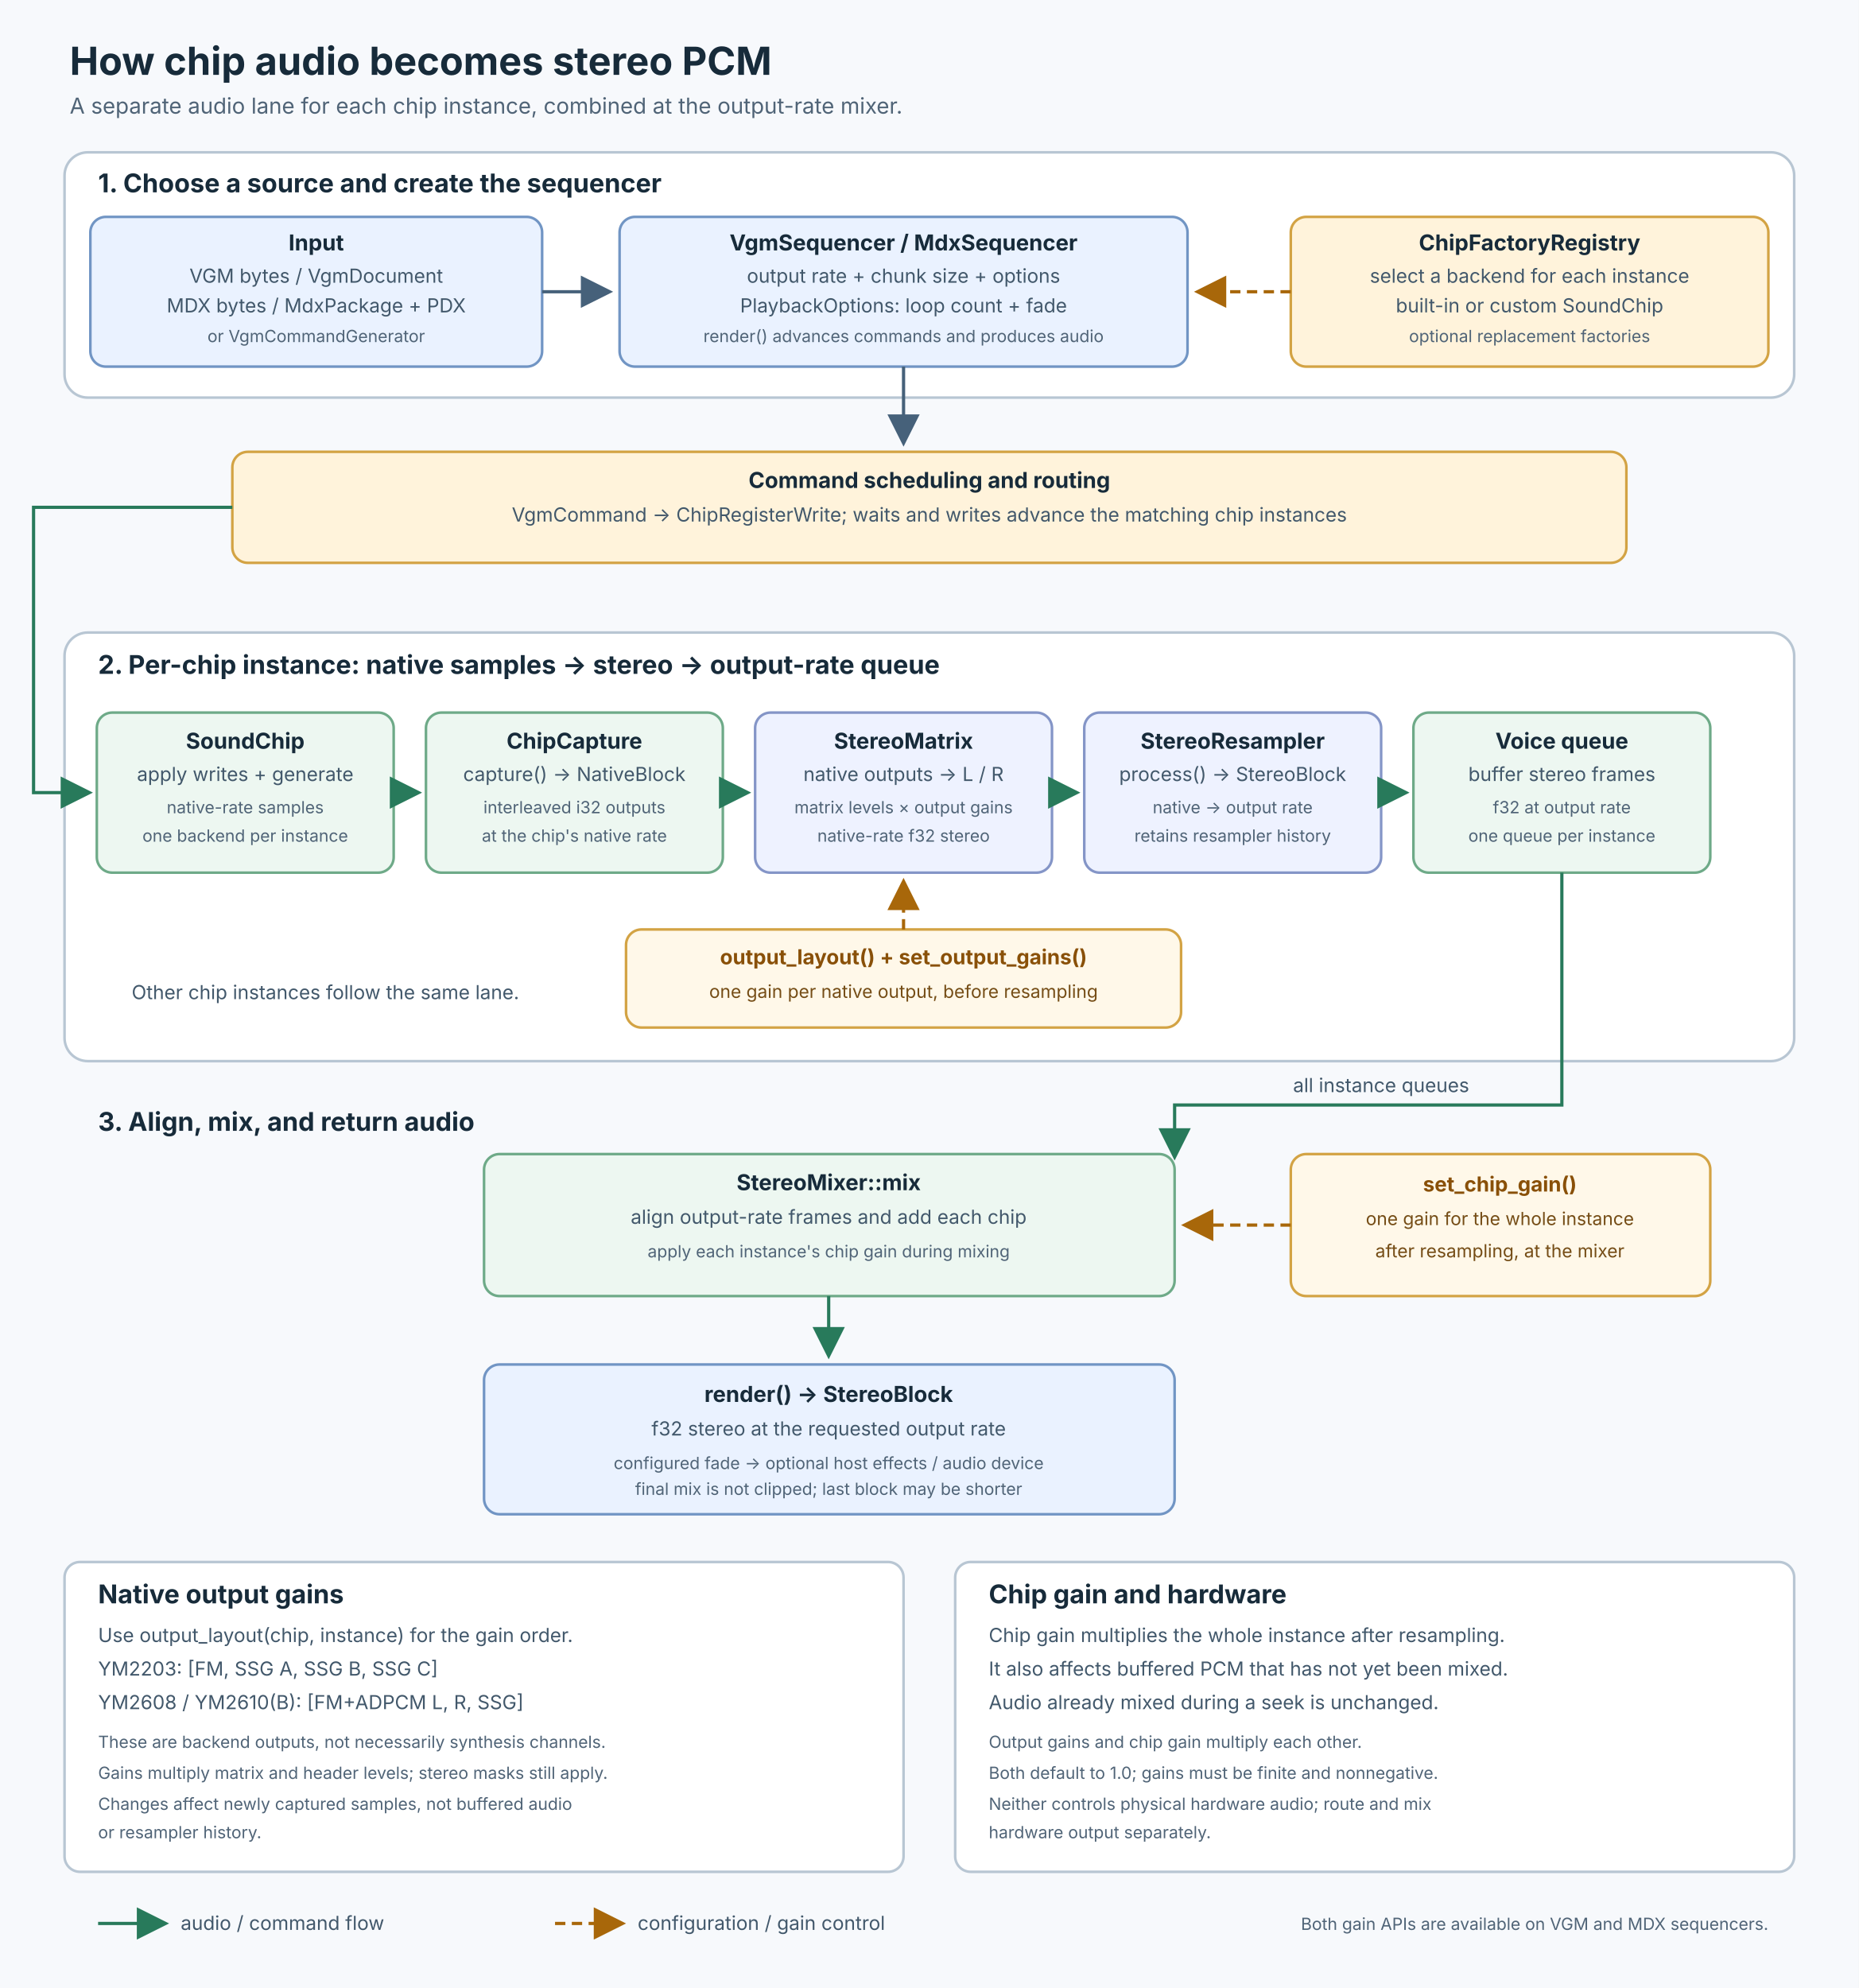
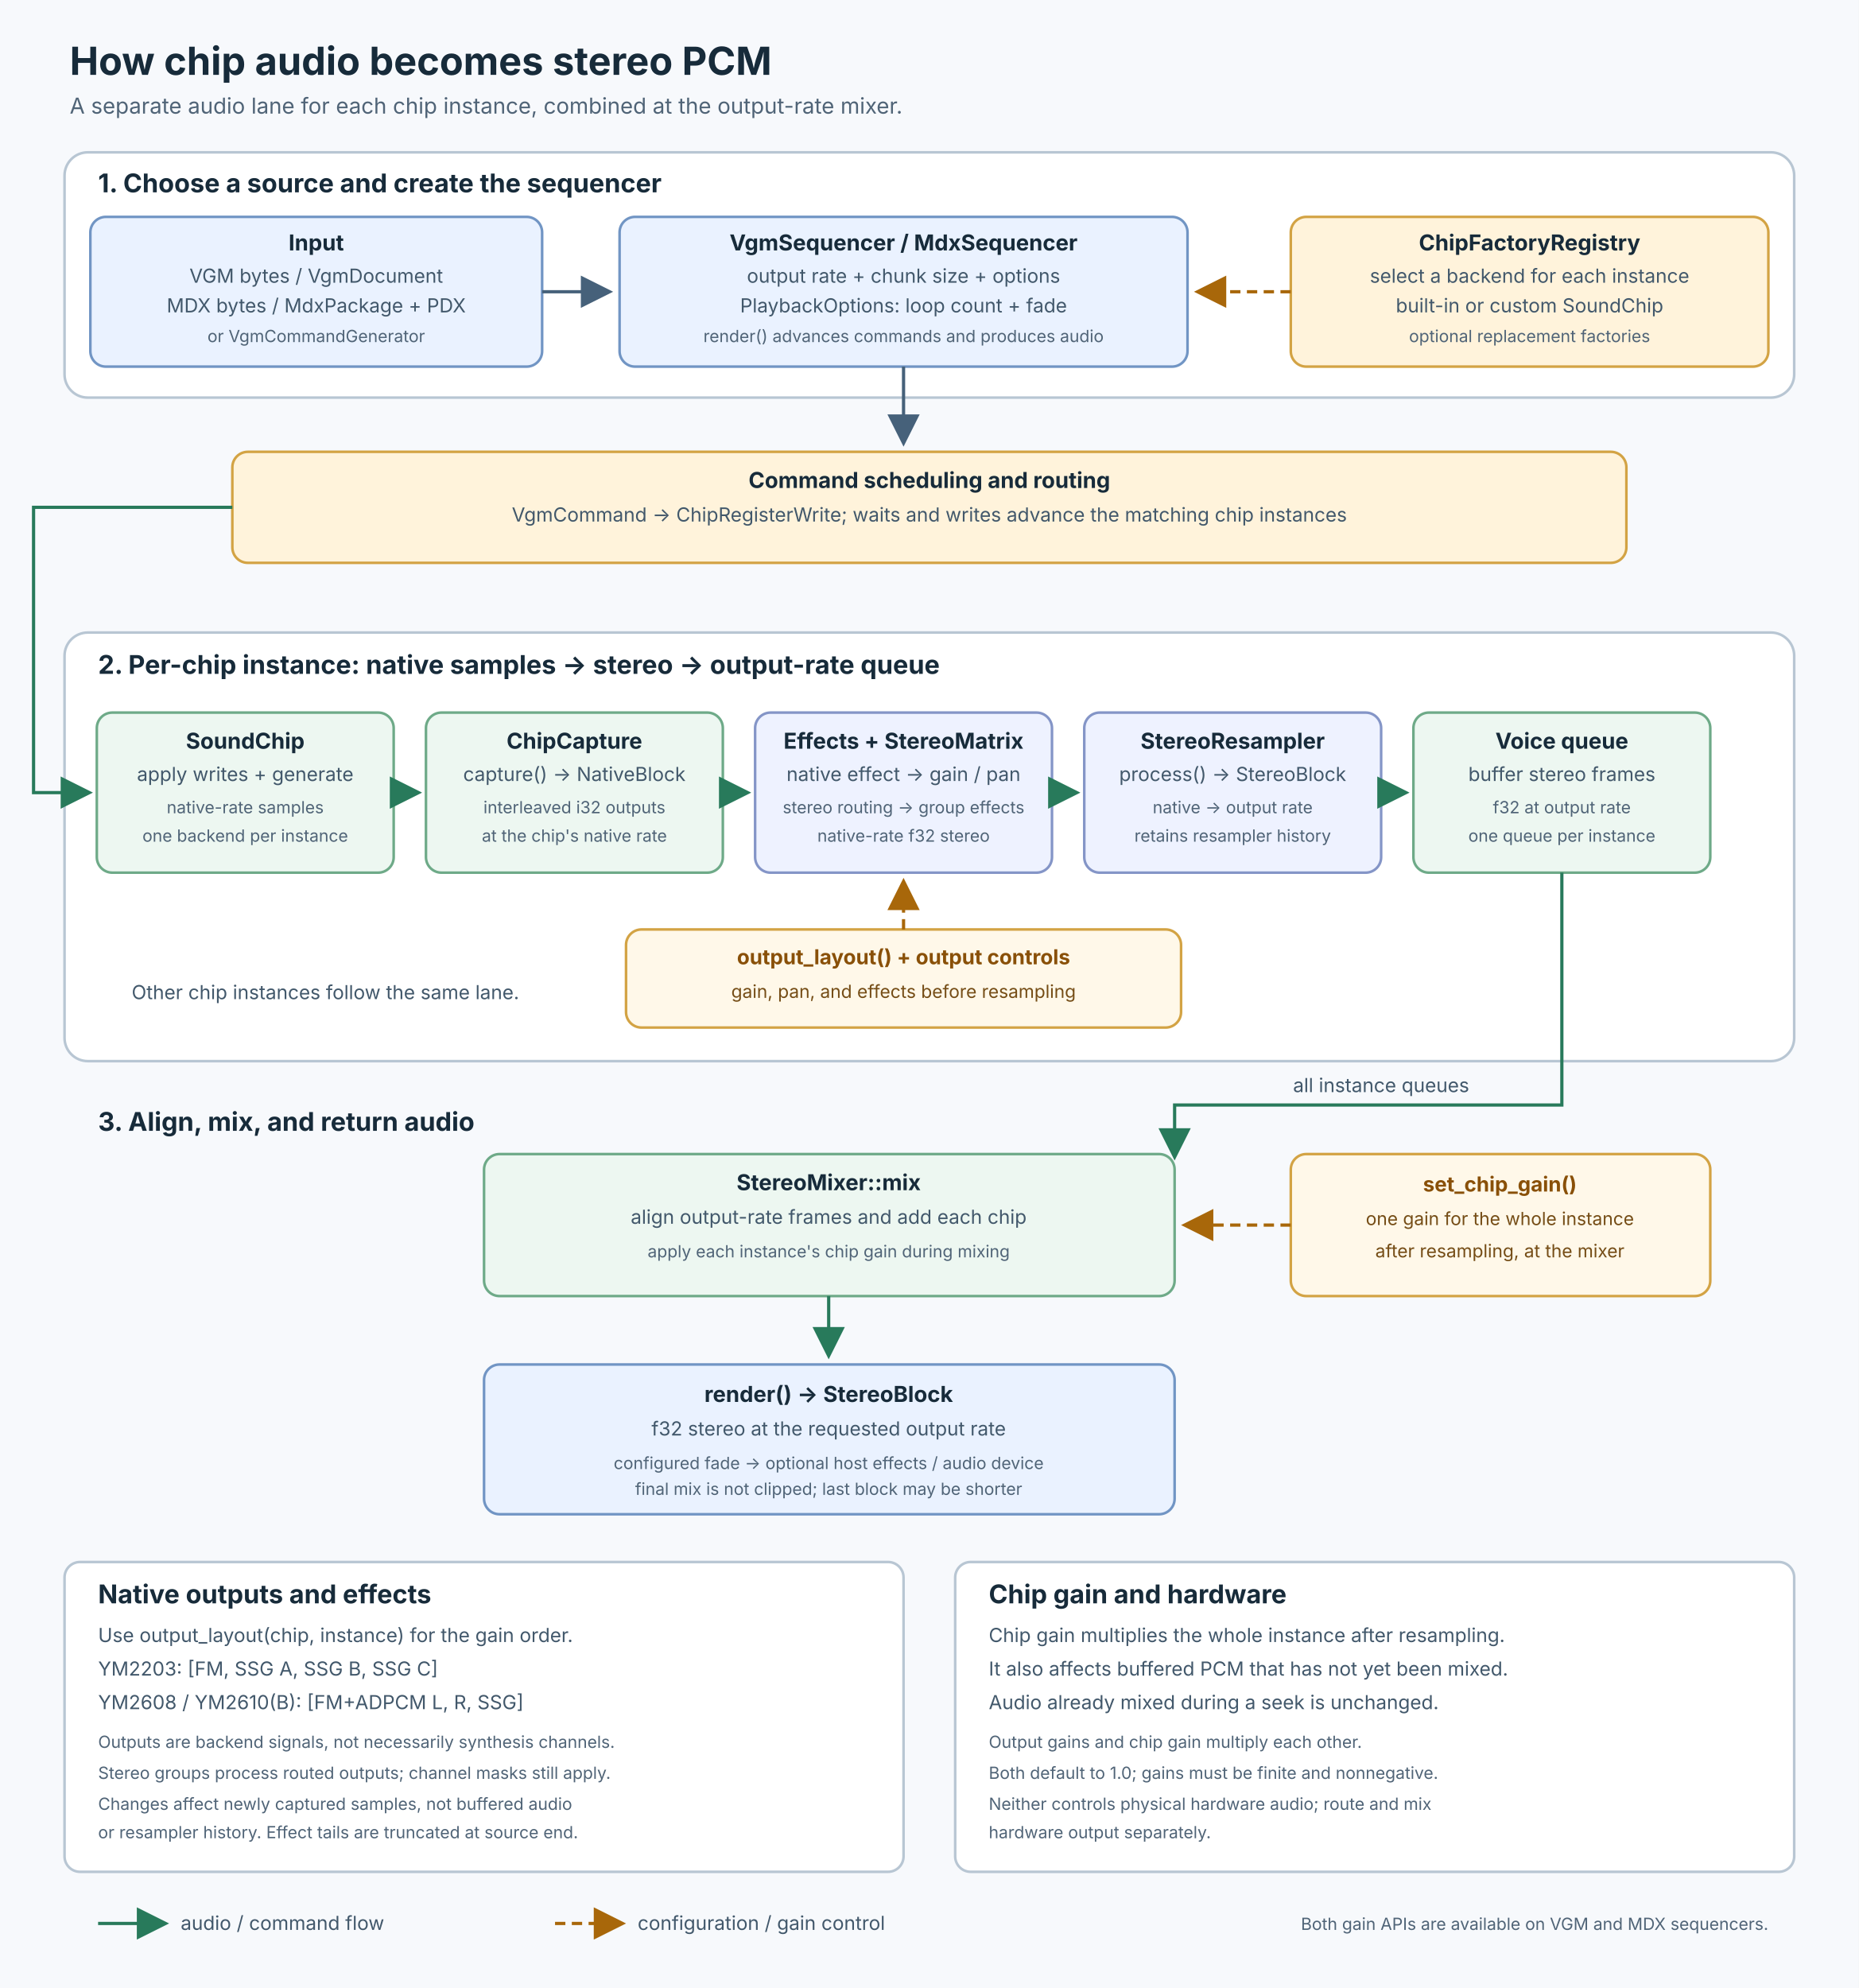
<svg xmlns="http://www.w3.org/2000/svg" width="1440" height="1540" viewBox="0 0 1440 1540" role="img" aria-labelledby="title description">
  <defs>
    <marker id="arrow" markerWidth="10" markerHeight="10" refX="8" refY="5" orient="auto">
      <path d="M0,0 L10,5 L0,10 Z" fill="#46617a" />
    </marker>
    <marker id="audio-arrow" markerWidth="10" markerHeight="10" refX="8" refY="5" orient="auto">
      <path d="M0,0 L10,5 L0,10 Z" fill="#287a5b" />
    </marker>
    <marker id="control-arrow" markerWidth="10" markerHeight="10" refX="8" refY="5" orient="auto">
      <path d="M0,0 L10,5 L0,10 Z" fill="#a8670a" />
    </marker>
    <style>
      text { font-family: system-ui, -apple-system, "Segoe UI", sans-serif; fill: #172b3a; }
      .title { font-size: 30px; font-weight: 700; }
      .subtitle { font-size: 17px; fill: #506477; }
      .heading { font-size: 20px; font-weight: 700; }
      .label { font-size: 17px; font-weight: 700; }
      .small { font-size: 15px; fill: #42586b; }
      .tiny { font-size: 13px; fill: #506477; }
      .api { font-size: 16px; font-weight: 700; fill: #895008; }
      .api-small { font-size: 14px; fill: #754d16; }
      .box { stroke-width: 2; rx: 12; }
      .arrow { fill: none; stroke: #46617a; stroke-width: 2.5; marker-end: url(#arrow); }
      .audio { fill: none; stroke: #287a5b; stroke-width: 2.5; marker-end: url(#audio-arrow); }
      .control { fill: none; stroke: #a8670a; stroke-width: 2.5; stroke-dasharray: 8 5; marker-end: url(#control-arrow); }
    </style>
  </defs>
  <rect width="100%" height="100%" fill="#f7f9fc" />
  <text x="54" y="58" class="title">How chip audio becomes stereo PCM</text>
  <text x="54" y="88" class="subtitle">A separate audio lane for each chip instance, combined at the output-rate mixer.</text>
  <rect x="50" y="118" width="1340" height="190" rx="18" fill="#ffffff" stroke="#b8c6d3" stroke-width="2" />
  <text x="76" y="149" class="heading">1. Choose a source and create the sequencer</text>
  <rect x="70" y="168" width="350" height="116" class="box" fill="#eaf2ff" stroke="#7195c4" />
  <text x="245" y="194" text-anchor="middle" class="label">Input</text>
  <text x="245" y="219" text-anchor="middle" class="small">VGM bytes / VgmDocument</text>
  <text x="245" y="242" text-anchor="middle" class="small">MDX bytes / MdxPackage + PDX</text>
  <text x="245" y="265" text-anchor="middle" class="tiny">or VgmCommandGenerator</text>
  <rect x="480" y="168" width="440" height="116" class="box" fill="#eaf2ff" stroke="#7195c4" />
  <text x="700" y="194" text-anchor="middle" class="label">VgmSequencer / MdxSequencer</text>
  <text x="700" y="219" text-anchor="middle" class="small">output rate + chunk size + options</text>
  <text x="700" y="242" text-anchor="middle" class="small">PlaybackOptions: loop count + fade</text>
  <text x="700" y="265" text-anchor="middle" class="tiny">render() advances commands and produces audio</text>
  <path d="M420 226 H470" class="arrow" />
  <rect x="1000" y="168" width="370" height="116" class="box" fill="#fff3db" stroke="#d3a344" />
  <text x="1185" y="194" text-anchor="middle" class="label">ChipFactoryRegistry</text>
  <text x="1185" y="219" text-anchor="middle" class="small">select a backend for each instance</text>
  <text x="1185" y="242" text-anchor="middle" class="small">built-in or custom SoundChip</text>
  <text x="1185" y="265" text-anchor="middle" class="tiny">optional replacement factories</text>
  <path d="M1000 226 H930" class="control" />
  <path d="M700 284 V341" class="arrow" />
  <rect x="180" y="350" width="1080" height="86" class="box" fill="#fff3db" stroke="#d3a344" />
  <text x="720" y="378" text-anchor="middle" class="label">Command scheduling and routing</text>
  <text x="720" y="404" text-anchor="middle" class="small">VgmCommand → ChipRegisterWrite; waits and writes advance the matching chip instances</text>
  <rect x="50" y="490" width="1340" height="332" rx="18" fill="#ffffff" stroke="#b8c6d3" stroke-width="2" />
  <text x="76" y="522" class="heading">2. Per-chip instance: native samples → stereo → output-rate queue</text>
  <path d="M180 393 H26 V614 H67" class="audio" />
  <rect x="75" y="552" width="230" height="124" class="box" fill="#edf7f1" stroke="#6eaa88" />
  <text x="190" y="580" text-anchor="middle" class="label">SoundChip</text>
  <text x="190" y="605" text-anchor="middle" class="small">apply writes + generate</text>
  <text x="190" y="630" text-anchor="middle" class="tiny">native-rate samples</text>
  <text x="190" y="652" text-anchor="middle" class="tiny">one backend per instance</text>
  <rect x="330" y="552" width="230" height="124" class="box" fill="#edf7f1" stroke="#6eaa88" />
  <text x="445" y="580" text-anchor="middle" class="label">ChipCapture</text>
  <text x="445" y="605" text-anchor="middle" class="small">capture() → NativeBlock</text>
  <text x="445" y="630" text-anchor="middle" class="tiny">interleaved i32 outputs</text>
  <text x="445" y="652" text-anchor="middle" class="tiny">at the chip's native rate</text>
  <path d="M305 614 H322" class="audio" />
  <rect x="585" y="552" width="230" height="124" class="box" fill="#eef2ff" stroke="#8495c7" />
-   <text x="700" y="580" text-anchor="middle" class="label">StereoMatrix</text>
-   <text x="700" y="605" text-anchor="middle" class="small">native outputs → L / R</text>
-   <text x="700" y="630" text-anchor="middle" class="tiny">matrix levels × output gains</text>
+   <text x="700" y="580" text-anchor="middle" class="label">Effects + StereoMatrix</text>
+   <text x="700" y="605" text-anchor="middle" class="small">native effect → gain / pan</text>
+   <text x="700" y="630" text-anchor="middle" class="tiny">stereo routing → group effects</text>
  <text x="700" y="652" text-anchor="middle" class="tiny">native-rate f32 stereo</text>
  <path d="M560 614 H577" class="audio" />
  <rect x="840" y="552" width="230" height="124" class="box" fill="#eef2ff" stroke="#8495c7" />
  <text x="955" y="580" text-anchor="middle" class="label">StereoResampler</text>
  <text x="955" y="605" text-anchor="middle" class="small">process() → StereoBlock</text>
  <text x="955" y="630" text-anchor="middle" class="tiny">native → output rate</text>
  <text x="955" y="652" text-anchor="middle" class="tiny">retains resampler history</text>
  <path d="M815 614 H832" class="audio" />
  <rect x="1095" y="552" width="230" height="124" class="box" fill="#edf7f1" stroke="#6eaa88" />
  <text x="1210" y="580" text-anchor="middle" class="label">Voice queue</text>
  <text x="1210" y="605" text-anchor="middle" class="small">buffer stereo frames</text>
  <text x="1210" y="630" text-anchor="middle" class="tiny">f32 at output rate</text>
  <text x="1210" y="652" text-anchor="middle" class="tiny">one queue per instance</text>
  <path d="M1070 614 H1087" class="audio" />
  <rect x="485" y="720" width="430" height="76" class="box" fill="#fff8e9" stroke="#d3a344" />
-   <text x="700" y="747" text-anchor="middle" class="api">output_layout() + set_output_gains()</text>
-   <text x="700" y="773" text-anchor="middle" class="api-small">one gain per native output, before resampling</text>
+   <text x="700" y="747" text-anchor="middle" class="api">output_layout() + output controls</text>
+   <text x="700" y="773" text-anchor="middle" class="api-small">gain, pan, and effects before resampling</text>
  <path d="M700 720 V685" class="control" />
  <text x="102" y="774" class="small">Other chip instances follow the same lane.</text>
  <path d="M1210 676 V856 H910 V894" class="audio" />
  <text x="1070" y="846" text-anchor="middle" class="small">all instance queues</text>
  <text x="76" y="876" class="heading">3. Align, mix, and return audio</text>
  <rect x="375" y="894" width="535" height="110" class="box" fill="#edf7f1" stroke="#6eaa88" />
  <text x="642" y="922" text-anchor="middle" class="label">StereoMixer::mix</text>
  <text x="642" y="948" text-anchor="middle" class="small">align output-rate frames and add each chip</text>
  <text x="642" y="974" text-anchor="middle" class="tiny">apply each instance's chip gain during mixing</text>
  <rect x="1000" y="894" width="325" height="110" class="box" fill="#fff8e9" stroke="#d3a344" />
  <text x="1162" y="923" text-anchor="middle" class="api">set_chip_gain()</text>
  <text x="1162" y="949" text-anchor="middle" class="api-small">one gain for the whole instance</text>
  <text x="1162" y="974" text-anchor="middle" class="api-small">after resampling, at the mixer</text>
  <path d="M1000 949 H920" class="control" />
  <path d="M642 1004 V1048" class="audio" />
  <rect x="375" y="1057" width="535" height="116" class="box" fill="#eaf2ff" stroke="#7195c4" />
  <text x="642" y="1086" text-anchor="middle" class="label">render() → StereoBlock</text>
  <text x="642" y="1112" text-anchor="middle" class="small">f32 stereo at the requested output rate</text>
  <text x="642" y="1138" text-anchor="middle" class="tiny">configured fade → optional host effects / audio device</text>
  <text x="642" y="1158" text-anchor="middle" class="tiny">final mix is not clipped; last block may be shorter</text>
  <rect x="50" y="1210" width="650" height="240" class="box" fill="#ffffff" stroke="#b8c6d3" />
-   <text x="76" y="1242" class="heading">Native output gains</text>
+   <text x="76" y="1242" class="heading">Native outputs and effects</text>
  <text x="76" y="1272" class="small">Use output_layout(chip, instance) for the gain order.</text>
  <text x="76" y="1298" class="small">YM2203: [FM, SSG A, SSG B, SSG C]</text>
  <text x="76" y="1324" class="small">YM2608 / YM2610(B): [FM+ADPCM L, R, SSG]</text>
-   <text x="76" y="1354" class="tiny">These are backend outputs, not necessarily synthesis channels.</text>
-   <text x="76" y="1378" class="tiny">Gains multiply matrix and header levels; stereo masks still apply.</text>
+   <text x="76" y="1354" class="tiny">Outputs are backend signals, not necessarily synthesis channels.</text>
+   <text x="76" y="1378" class="tiny">Stereo groups process routed outputs; channel masks still apply.</text>
  <text x="76" y="1402" class="tiny">Changes affect newly captured samples, not buffered audio</text>
-   <text x="76" y="1424" class="tiny">or resampler history.</text>
+   <text x="76" y="1424" class="tiny">or resampler history. Effect tails are truncated at source end.</text>
  <rect x="740" y="1210" width="650" height="240" class="box" fill="#ffffff" stroke="#b8c6d3" />
  <text x="766" y="1242" class="heading">Chip gain and hardware</text>
  <text x="766" y="1272" class="small">Chip gain multiplies the whole instance after resampling.</text>
  <text x="766" y="1298" class="small">It also affects buffered PCM that has not yet been mixed.</text>
  <text x="766" y="1324" class="small">Audio already mixed during a seek is unchanged.</text>
  <text x="766" y="1354" class="tiny">Output gains and chip gain multiply each other.</text>
  <text x="766" y="1378" class="tiny">Both default to 1.0; gains must be finite and nonnegative.</text>
  <text x="766" y="1402" class="tiny">Neither controls physical hardware audio; route and mix</text>
  <text x="766" y="1424" class="tiny">hardware output separately.</text>
  <path d="M76 1490 H126" class="audio" />
  <text x="140" y="1495" class="small">audio / command flow</text>
  <path d="M430 1490 H480" class="control" />
  <text x="494" y="1495" class="small">configuration / gain control</text>
  <text x="1370" y="1495" text-anchor="end" class="tiny">Both gain APIs are available on VGM and MDX sequencers.</text>
</svg>
